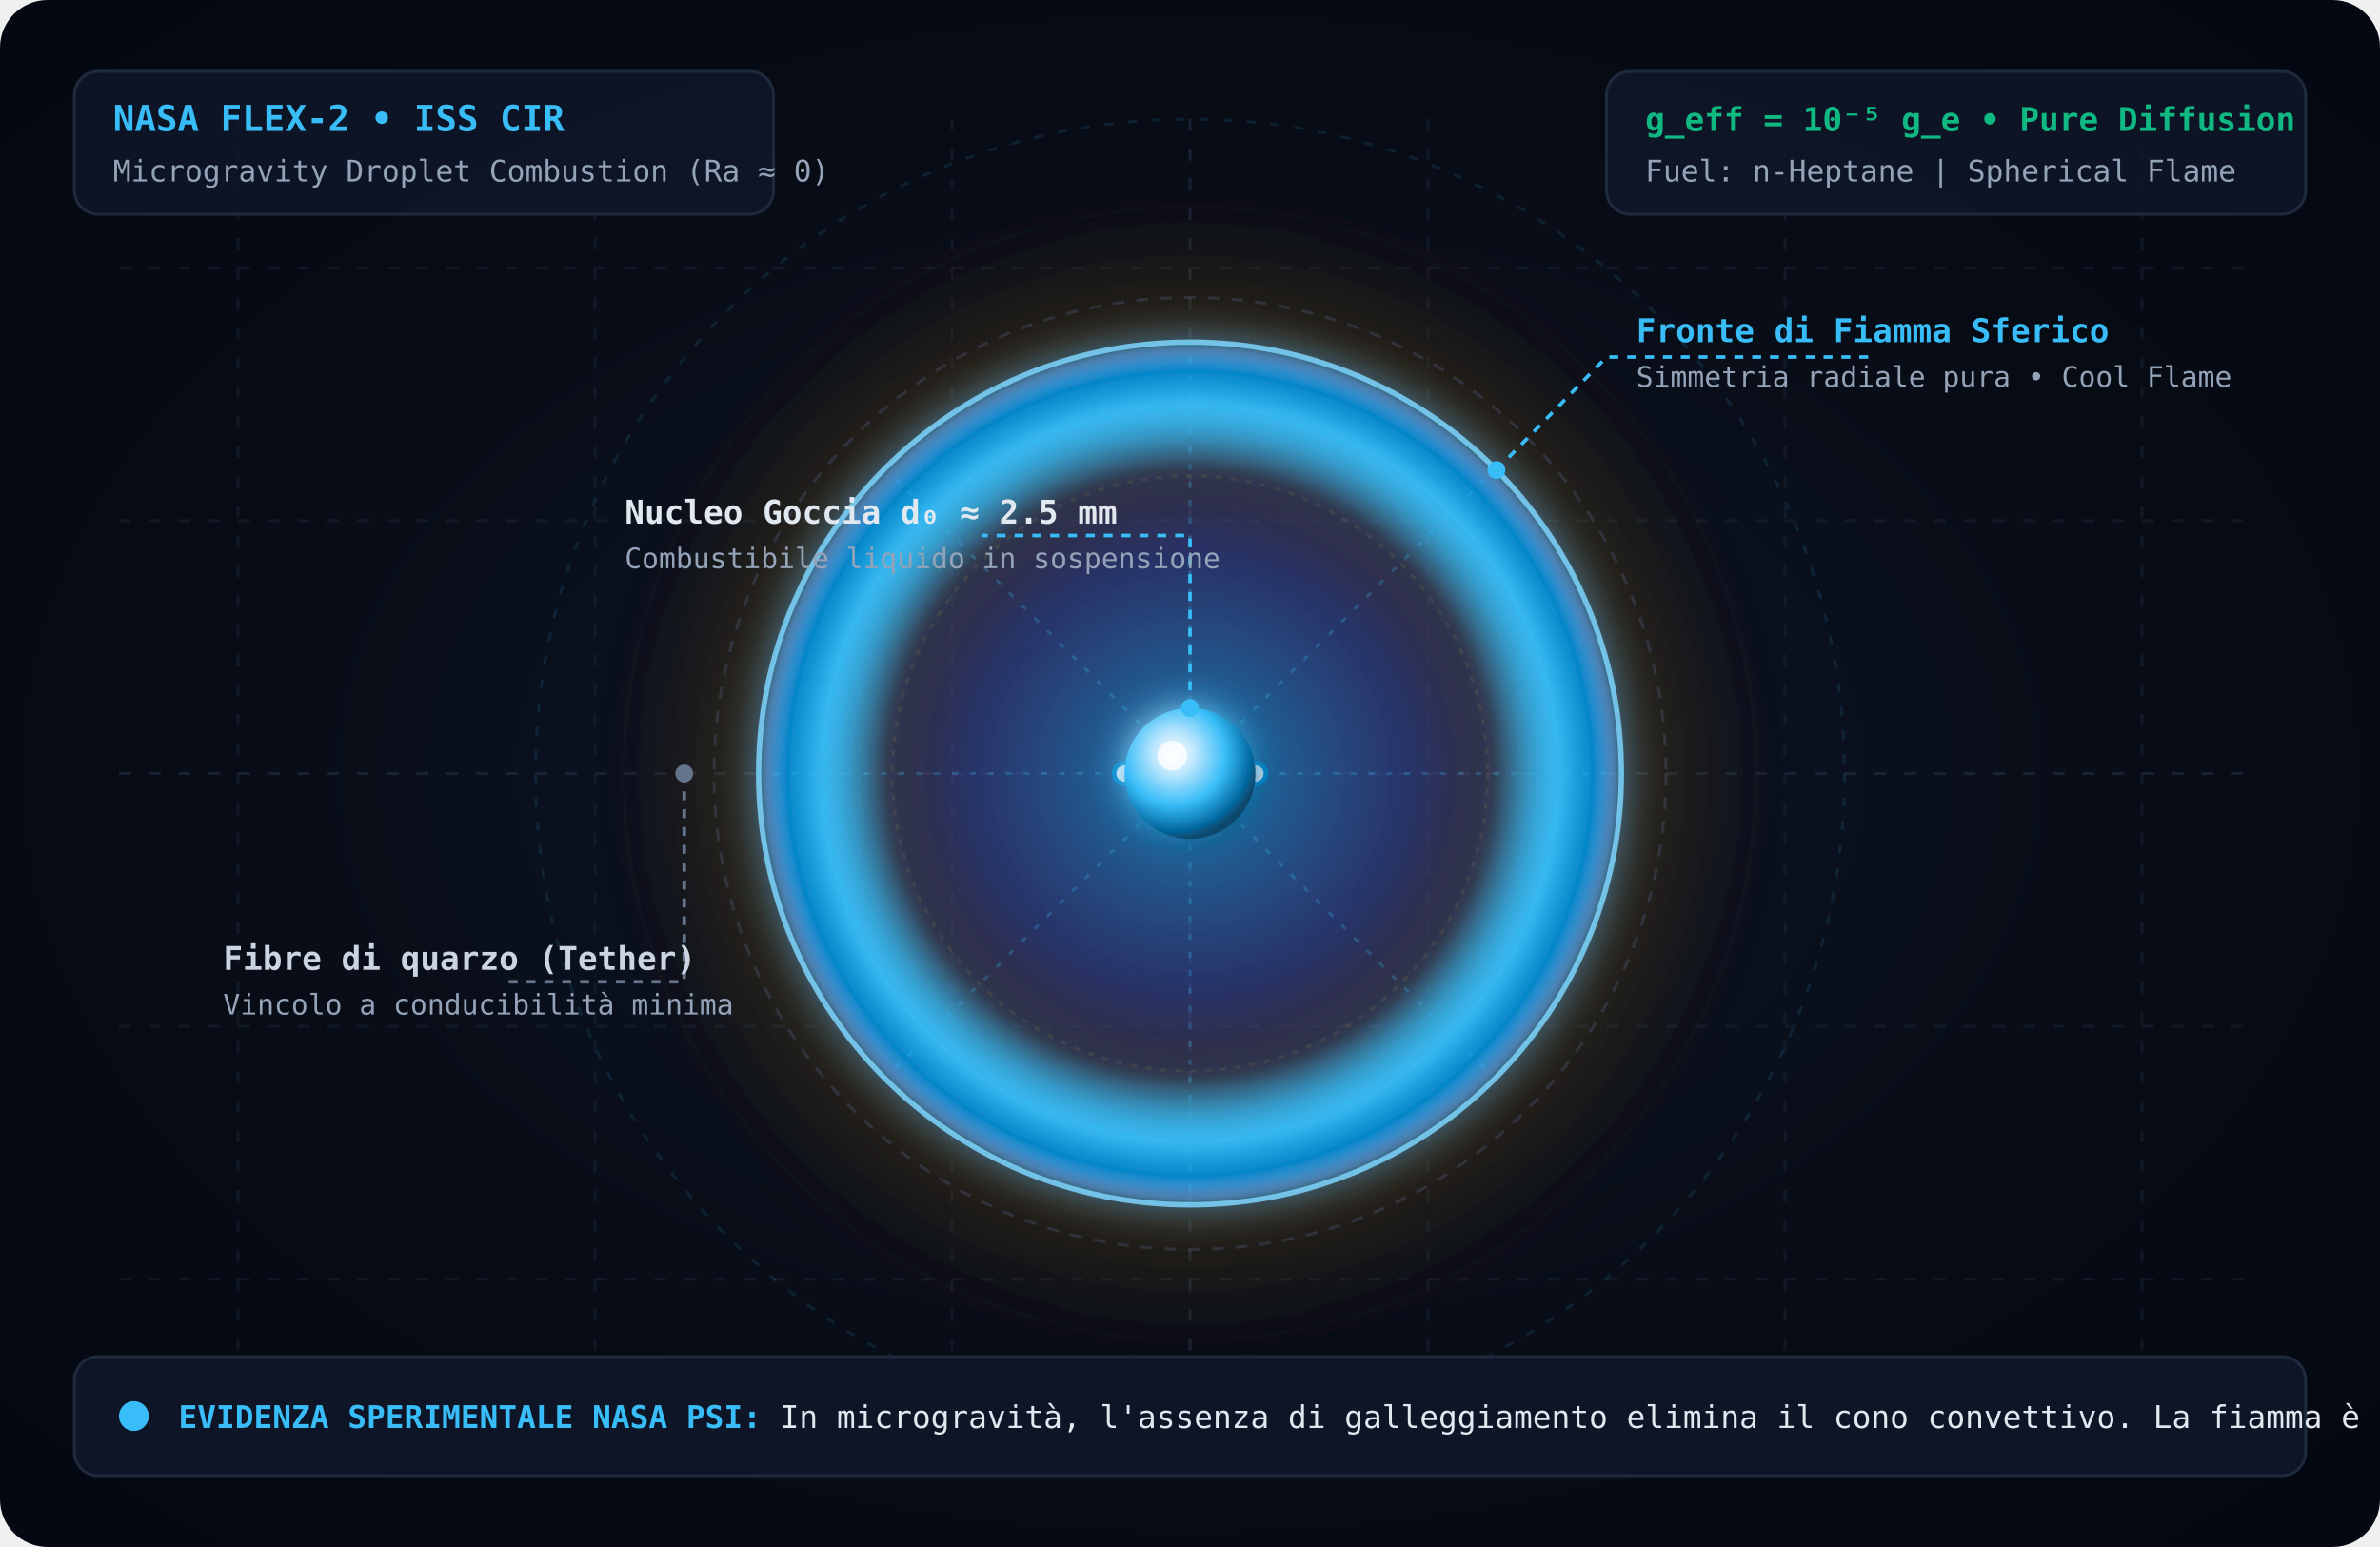
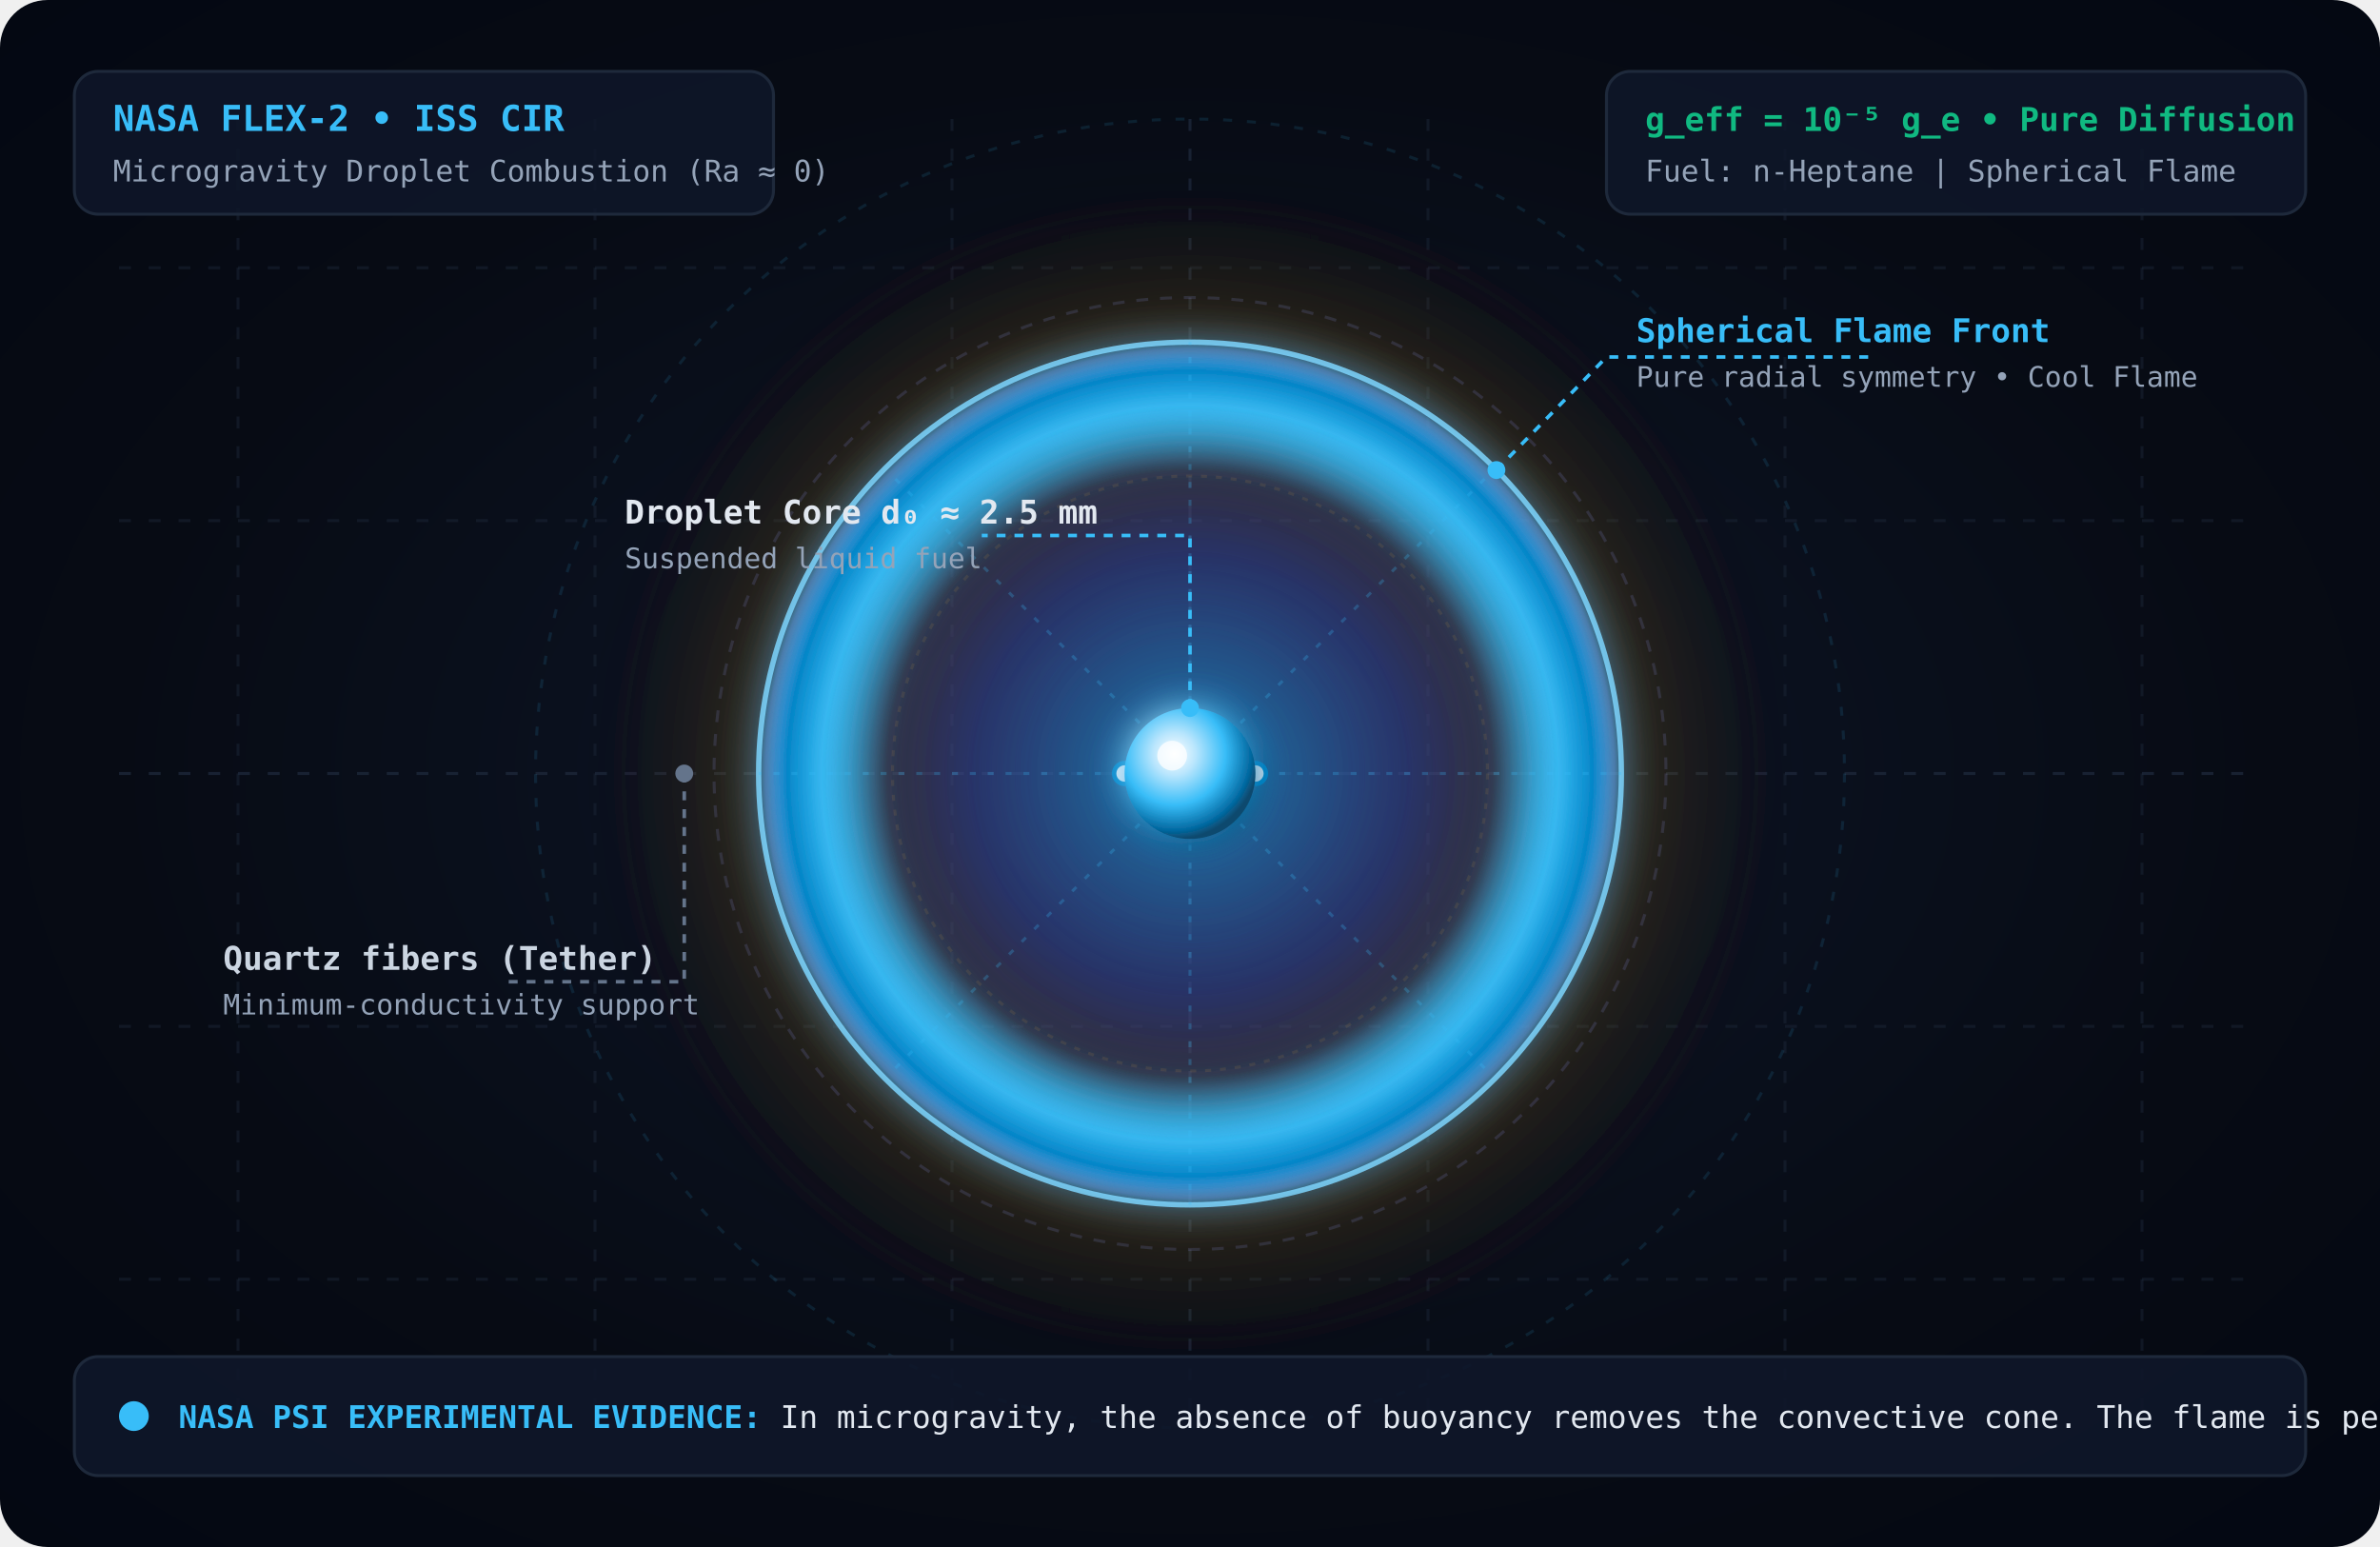
<svg xmlns="http://www.w3.org/2000/svg" viewBox="0 0 800 520" width="100%" height="100%">
  <defs>
    <radialGradient id="bgGrad" cx="50%" cy="50%" r="75%">
      <stop offset="0%" stop-color="#0e172a" />
      <stop offset="60%" stop-color="#070b14" />
      <stop offset="100%" stop-color="#030712" />
    </radialGradient>
    <radialGradient id="outerHalo" cx="50%" cy="50%" r="50%">
      <stop offset="0%" stop-color="#38bdf8" stop-opacity="0.35" />
      <stop offset="35%" stop-color="#6366f1" stop-opacity="0.20" />
      <stop offset="70%" stop-color="#f59e0b" stop-opacity="0.08" />
      <stop offset="100%" stop-color="#0e172a" stop-opacity="0" />
    </radialGradient>
    <radialGradient id="flameShell" cx="50%" cy="50%" r="50%">
      <stop offset="70%" stop-color="#38bdf8" stop-opacity="0" />
      <stop offset="85%" stop-color="#38bdf8" stop-opacity="0.85" />
      <stop offset="93%" stop-color="#0284c7" stop-opacity="0.95" />
      <stop offset="98%" stop-color="#60a5fa" stop-opacity="0.4" />
      <stop offset="100%" stop-color="#38bdf8" stop-opacity="0" />
    </radialGradient>
    <radialGradient id="vaporZone" cx="50%" cy="50%" r="50%">
      <stop offset="0%" stop-color="#0284c7" stop-opacity="0.4" />
      <stop offset="60%" stop-color="#1e293b" stop-opacity="0.2" />
      <stop offset="100%" stop-color="#0e172a" stop-opacity="0" />
    </radialGradient>
    <radialGradient id="dropletCore" cx="38%" cy="35%" r="65%">
      <stop offset="0%" stop-color="#ffffff" />
      <stop offset="25%" stop-color="#bae6fd" />
      <stop offset="60%" stop-color="#38bdf8" />
      <stop offset="90%" stop-color="#0369a1" />
      <stop offset="100%" stop-color="#0c4a6e" />
    </radialGradient>
    <linearGradient id="fiberGrad" x1="0%" y1="0%" x2="100%" y2="0%">
      <stop offset="0%" stop-color="#64748b" stop-opacity="0.2" />
      <stop offset="50%" stop-color="#cbd5e1" stop-opacity="0.8" />
      <stop offset="100%" stop-color="#64748b" stop-opacity="0.2" />
    </linearGradient>
    <filter id="flameGlow" x="-50%" y="-50%" width="200%" height="200%">
      <feGaussianBlur stdDeviation="6" result="blur" />
      <feMerge>
        <feMergeNode in="blur" />
        <feMergeNode in="SourceGraphic" />
      </feMerge>
    </filter>
  </defs>
  <rect width="800" height="520" rx="16" fill="url(#bgGrad)" />
  <g stroke="#1e293b" stroke-width="1" stroke-opacity="0.45" stroke-dasharray="4 6">
    <line x1="80" y1="40" x2="80" y2="480" />
    <line x1="200" y1="40" x2="200" y2="480" />
    <line x1="320" y1="40" x2="320" y2="480" />
    <line x1="400" y1="40" x2="400" y2="480" stroke-opacity="0.75" />
    <line x1="480" y1="40" x2="480" y2="480" />
    <line x1="600" y1="40" x2="600" y2="480" />
    <line x1="720" y1="40" x2="720" y2="480" />
    <line x1="40" y1="90" x2="760" y2="90" />
    <line x1="40" y1="175" x2="760" y2="175" />
    <line x1="40" y1="260" x2="760" y2="260" stroke-opacity="0.75" />
    <line x1="40" y1="345" x2="760" y2="345" />
    <line x1="40" y1="430" x2="760" y2="430" />
  </g>
  <circle cx="400" cy="260" r="220" fill="none" stroke="#38bdf8" stroke-width="1" stroke-opacity="0.12" stroke-dasharray="3 5" />
  <circle cx="400" cy="260" r="160" fill="none" stroke="#818cf8" stroke-width="1" stroke-opacity="0.18" stroke-dasharray="4 4" />
  <circle cx="400" cy="260" r="100" fill="none" stroke="#f59e0b" stroke-width="1" stroke-opacity="0.15" stroke-dasharray="2 3" />
  <circle cx="400" cy="260" r="210" fill="url(#outerHalo)" filter="url(#flameGlow)" />
  <circle cx="400" cy="260" r="148" fill="url(#vaporZone)" />
  <circle cx="400" cy="260" r="145" fill="url(#flameShell)" filter="url(#flameGlow)" />
  <circle cx="400" cy="260" r="145" fill="none" stroke="#7dd3fc" stroke-width="1.8" stroke-opacity="0.85" filter="url(#flameGlow)" />
  <g stroke="#38bdf8" stroke-width="1" stroke-opacity="0.25">
    <line x1="400" y1="260" x2="300" y2="160" stroke-dasharray="2 4" />
    <line x1="400" y1="260" x2="500" y2="160" stroke-dasharray="2 4" />
    <line x1="400" y1="260" x2="300" y2="360" stroke-dasharray="2 4" />
    <line x1="400" y1="260" x2="500" y2="360" stroke-dasharray="2 4" />
    <line x1="400" y1="260" x2="400" y2="115" stroke-dasharray="2 4" />
    <line x1="400" y1="260" x2="400" y2="405" stroke-dasharray="2 4" />
    <line x1="400" y1="260" x2="255" y2="260" stroke-dasharray="2 4" />
    <line x1="400" y1="260" x2="545" y2="260" stroke-dasharray="2 4" />
  </g>
  <line x1="60" y1="260" x2="378" y2="260" stroke="url(#fiberGrad)" stroke-width="2.5" />
  <circle cx="378" cy="260" r="3.5" fill="#e2e8f0" stroke="#0284c7" stroke-width="1.5" />
  <line x1="740" y1="260" x2="422" y2="260" stroke="url(#fiberGrad)" stroke-width="2.5" />
  <circle cx="422" cy="260" r="3.5" fill="#e2e8f0" stroke="#0284c7" stroke-width="1.5" />
  <circle cx="400" cy="260" r="22" fill="url(#dropletCore)" filter="url(#flameGlow)" />
  <circle cx="394" cy="254" r="5" fill="#ffffff" fill-opacity="0.75" />
  <g font-family="'JetBrains Mono', monospace" font-size="11" fill="#94a3b8">
    <rect x="25" y="24" width="235" height="48" rx="8" fill="#0f172a" fill-opacity="0.85" stroke="#1e293b" />
    <text x="38" y="44" font-weight="700" fill="#38bdf8" font-size="12">NASA FLEX-2 • ISS CIR</text>
    <text x="38" y="61" fill="#94a3b8" font-size="10">Microgravity Droplet Combustion (Ra ≈ 0)</text>
    <rect x="540" y="24" width="235" height="48" rx="8" fill="#0f172a" fill-opacity="0.85" stroke="#1e293b" />
    <text x="553" y="44" font-weight="700" fill="#10b981" font-size="11">g_eff = 10⁻⁵ g_e • Pure Diffusion</text>
    <text x="553" y="61" fill="#94a3b8" font-size="10">Fuel: n-Heptane | Spherical Flame</text>
    <path d="M 400 238 L 400 180 L 330 180" fill="none" stroke="#38bdf8" stroke-width="1.2" stroke-dasharray="3 3" />
    <circle cx="400" cy="238" r="3" fill="#38bdf8" />
-     <text x="210" y="176" fill="#e2e8f0" font-weight="600" font-size="11">Nucleo Goccia d₀ ≈ 2.5 mm</text>
-     <text x="210" y="191" fill="#94a3b8" font-size="9.5">Combustibile liquido in sospensione</text>
+     <text x="210" y="176" fill="#e2e8f0" font-weight="600" font-size="11">Droplet Core d₀ ≈ 2.5 mm</text>
+     <text x="210" y="191" fill="#94a3b8" font-size="9.5">Suspended liquid fuel</text>
    <path d="M 503 158 L 540 120 L 630 120" fill="none" stroke="#38bdf8" stroke-width="1.2" stroke-dasharray="3 3" />
    <circle cx="503" cy="158" r="3" fill="#38bdf8" />
-     <text x="550" y="115" fill="#38bdf8" font-weight="700" font-size="11">Fronte di Fiamma Sferico</text>
-     <text x="550" y="130" fill="#94a3b8" font-size="9.5">Simmetria radiale pura • Cool Flame</text>
+     <text x="550" y="115" fill="#38bdf8" font-weight="700" font-size="11">Spherical Flame Front</text>
+     <text x="550" y="130" fill="#94a3b8" font-size="9.5">Pure radial symmetry • Cool Flame</text>
    <path d="M 230 260 L 230 330 L 170 330" fill="none" stroke="#64748b" stroke-width="1.2" stroke-dasharray="3 3" />
    <circle cx="230" cy="260" r="3" fill="#64748b" />
-     <text x="75" y="326" fill="#cbd5e1" font-weight="600" font-size="11">Fibre di quarzo (Tether)</text>
-     <text x="75" y="341" fill="#94a3b8" font-size="9.5">Vincolo a conducibilità minima</text>
+     <text x="75" y="326" fill="#cbd5e1" font-weight="600" font-size="11">Quartz fibers (Tether)</text>
+     <text x="75" y="341" fill="#94a3b8" font-size="9.5">Minimum-conductivity support</text>
    <rect x="25" y="456" width="750" height="40" rx="8" fill="#0f172a" fill-opacity="0.9" stroke="#1e293b" />
    <circle cx="45" cy="476" r="5" fill="#38bdf8" />
    <text x="60" y="480" fill="#e2e8f0" font-size="10.5">
-       <tspan font-weight="700" fill="#38bdf8">EVIDENZA SPERIMENTALE NASA PSI:</tspan>
-       In microgravità, l'assenza di galleggiamento elimina il cono convettivo. La fiamma è perfettamente sferica e brucia a temperature inferiori.
+       <tspan font-weight="700" fill="#38bdf8">NASA PSI EXPERIMENTAL EVIDENCE:</tspan>
+       In microgravity, the absence of buoyancy removes the convective cone. The flame is perfectly spherical and burns at lower temperatures.
    </text>
  </g>
</svg>
